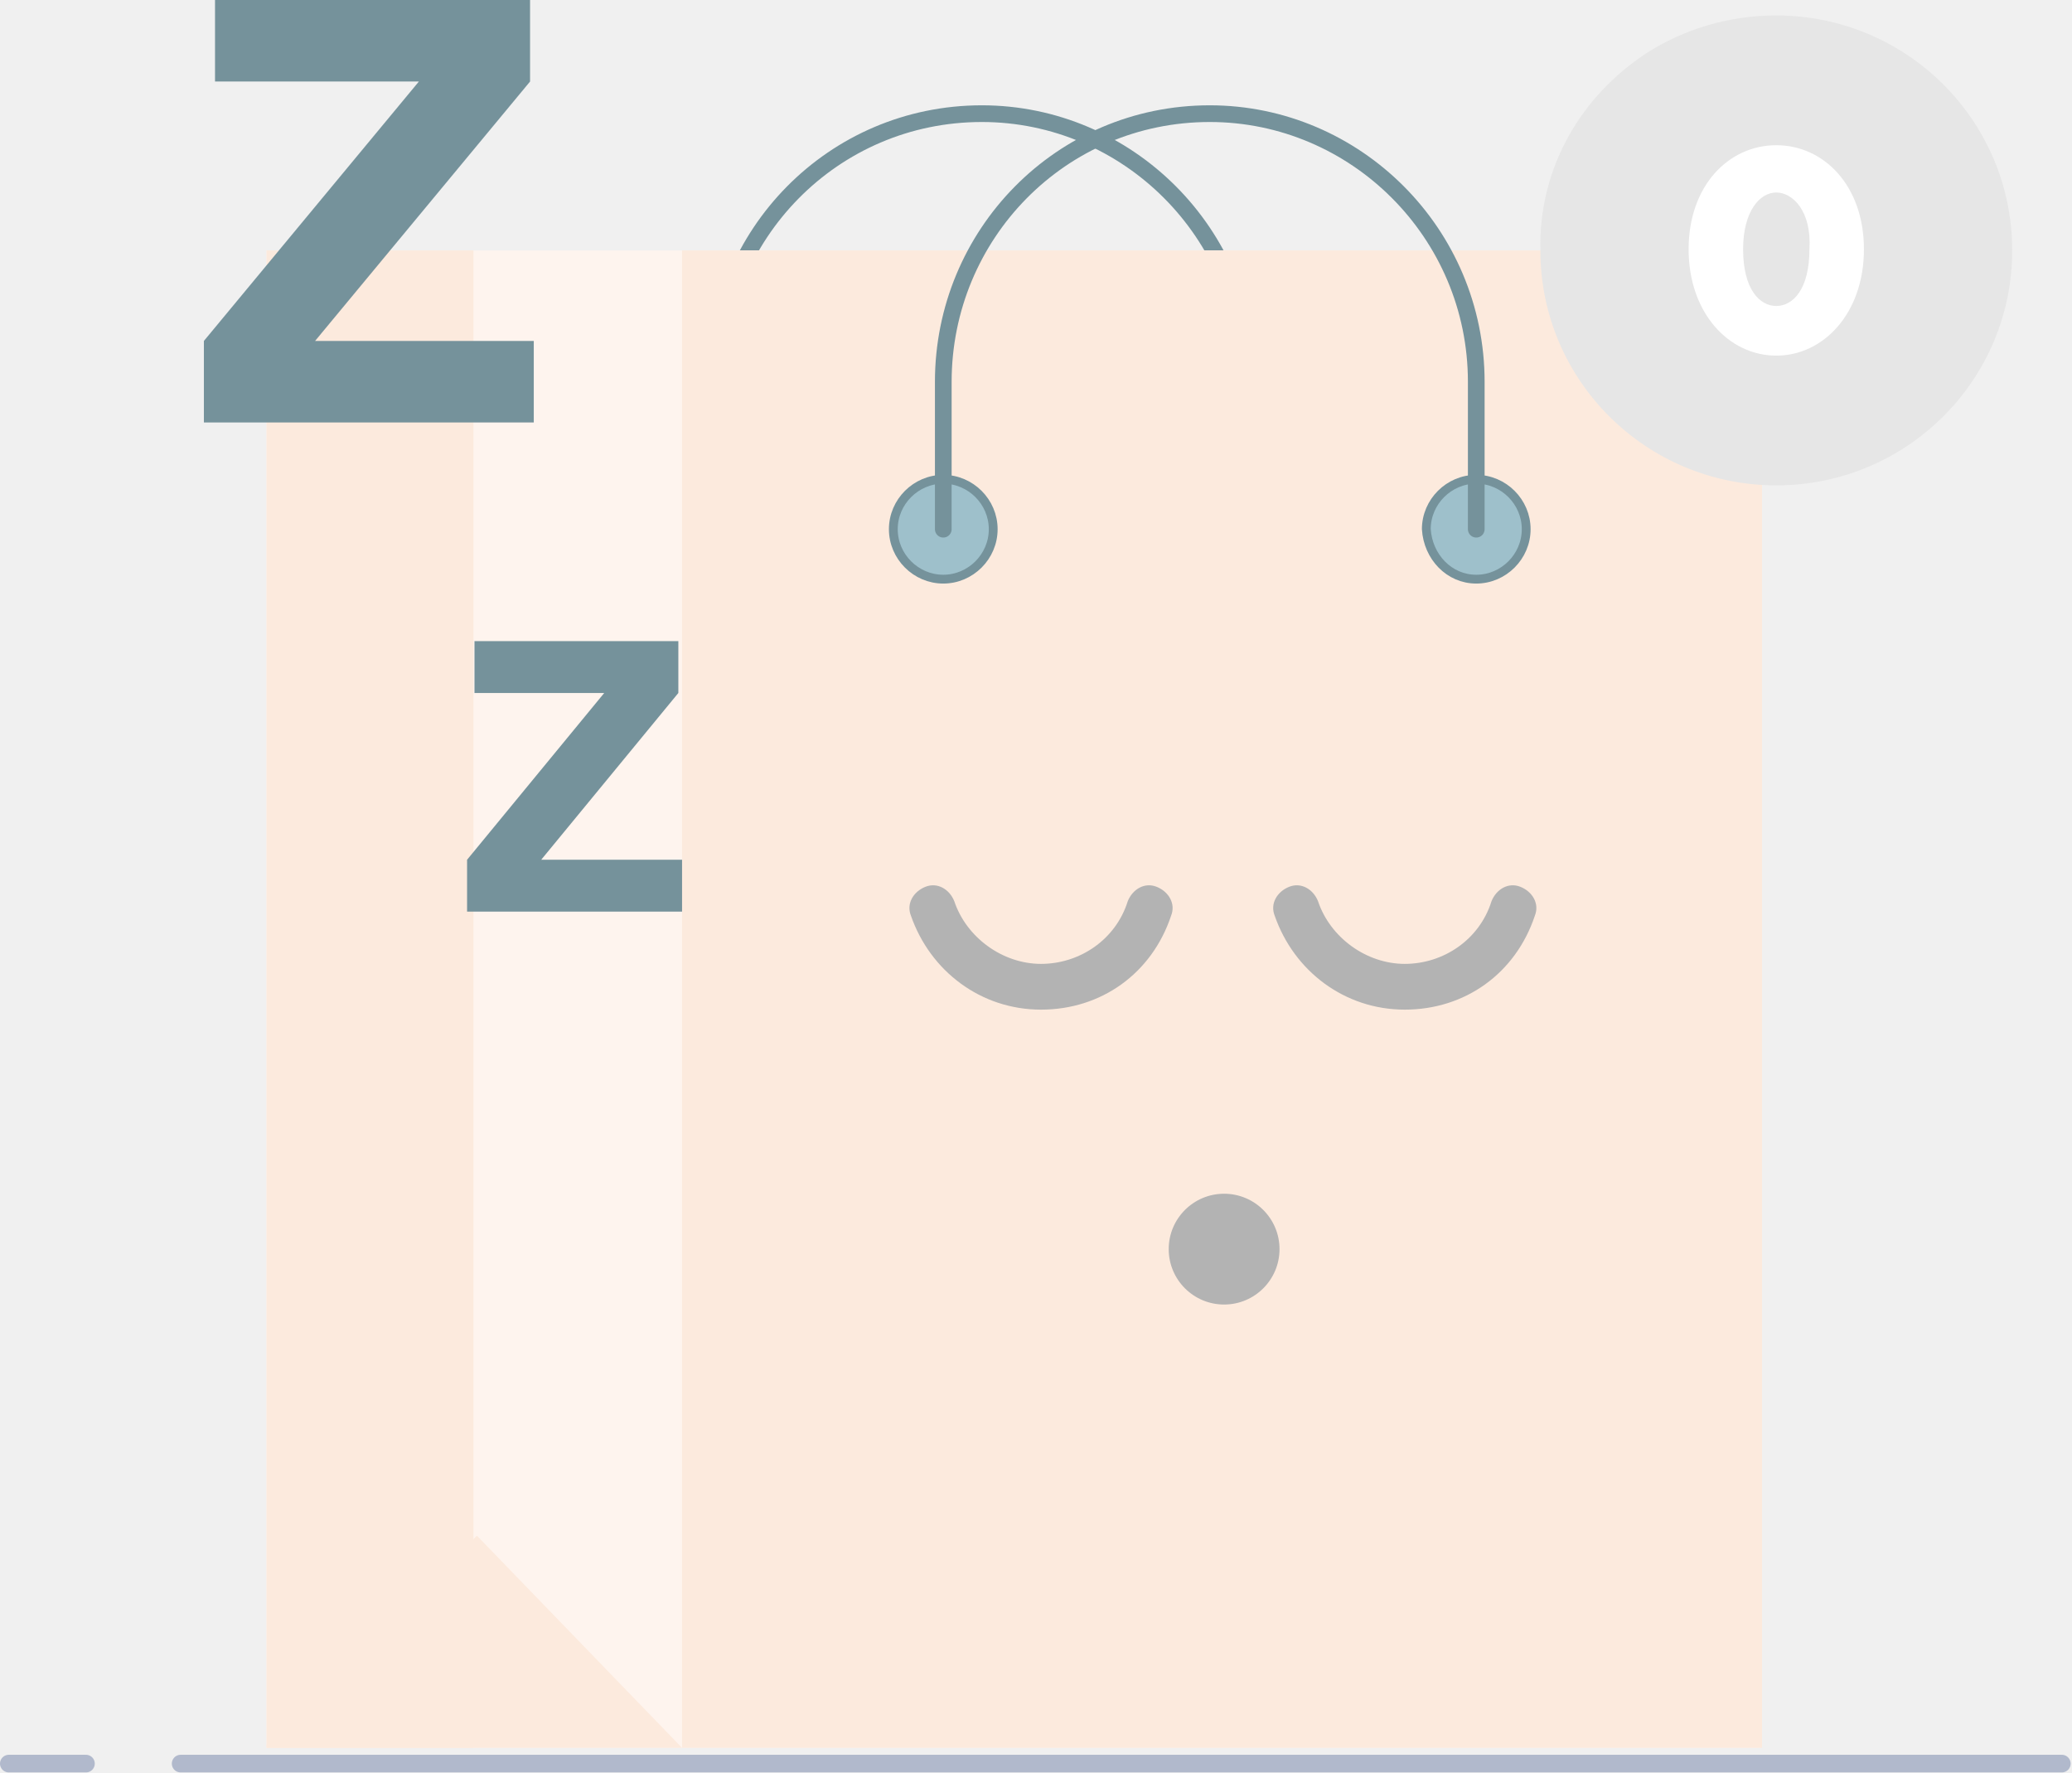
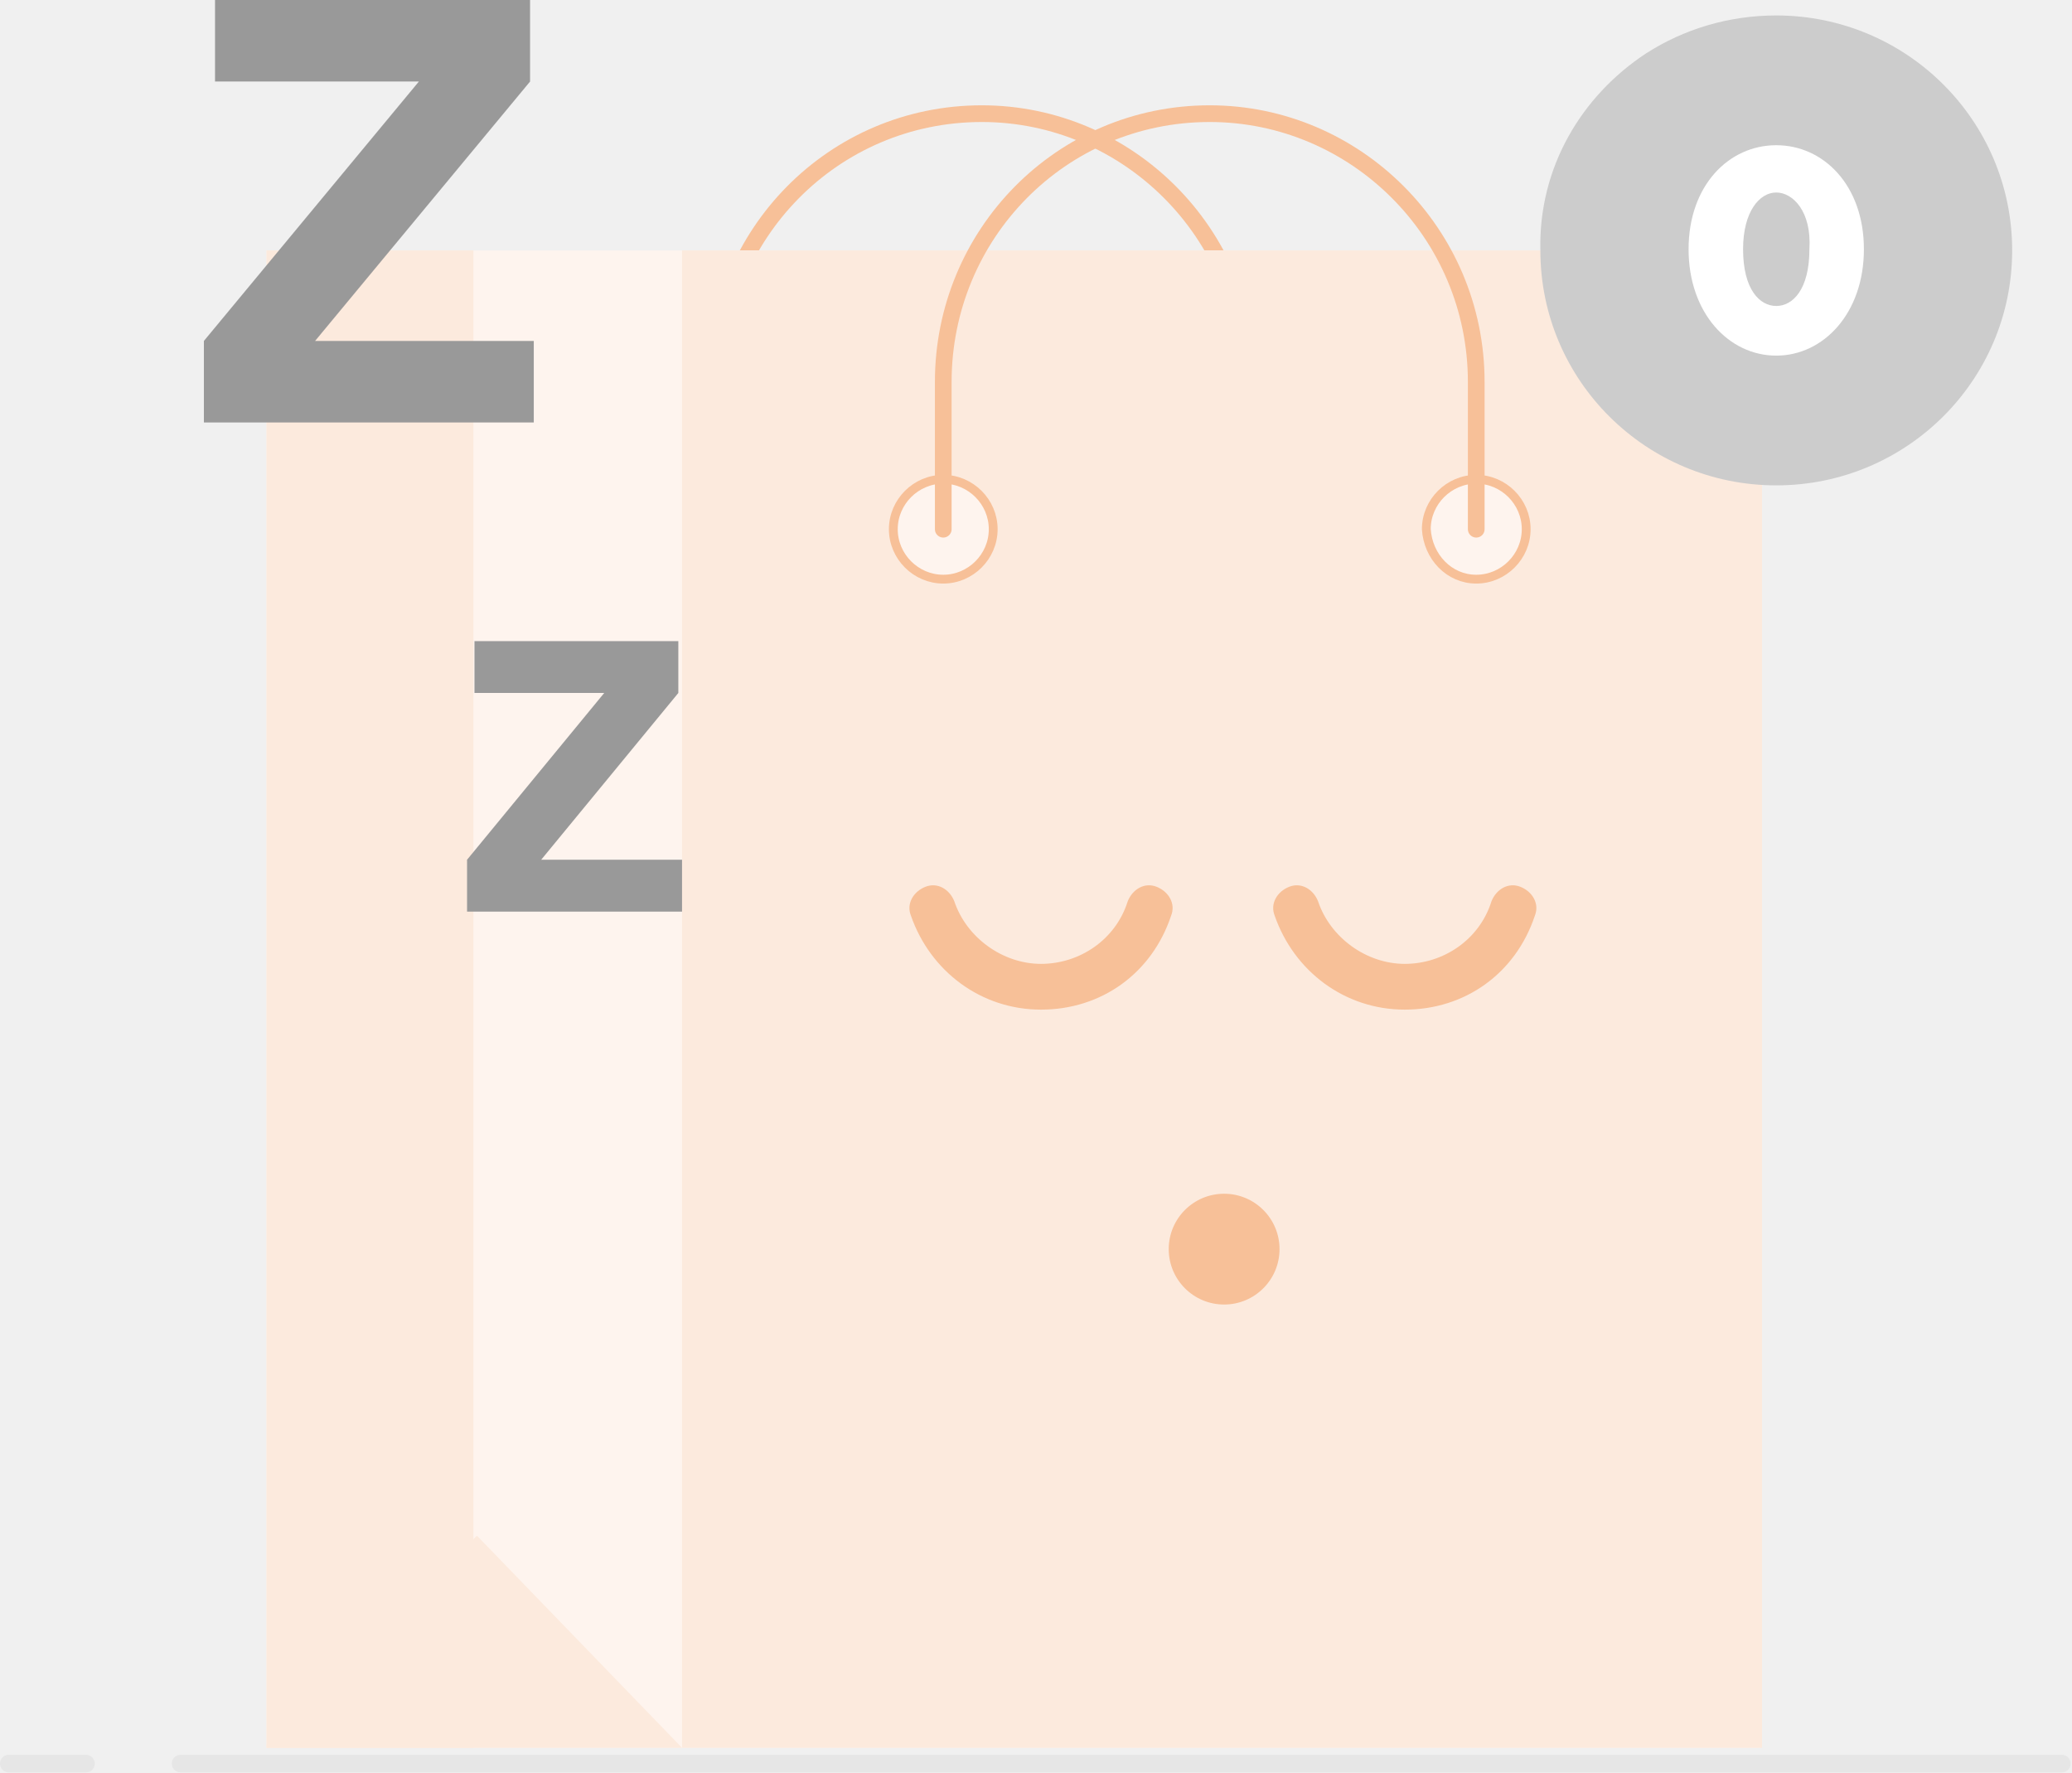
<svg xmlns="http://www.w3.org/2000/svg" width="235" height="201" viewBox="0 0 235 201" fill="none">
-   <path d="M81.135 60.014V43.312C81.135 26.609 94.457 12.889 111.359 12.889C127.863 12.889 141.583 26.41 141.583 43.312V60.014" stroke="#75929B" stroke-width="1.894" stroke-miterlimit="10" stroke-linecap="round" stroke-linejoin="round" />
-   <path d="M20.488 200H233.847" stroke="#B1B9CC" stroke-width="2" stroke-miterlimit="10" stroke-linecap="round" stroke-linejoin="round" />
-   <path d="M1 200H9.749" stroke="#B1B9CC" stroke-width="2" stroke-miterlimit="10" stroke-linecap="round" stroke-linejoin="round" />
-   <path d="M199.643 28.399H30.229V198.211H199.643V28.399Z" fill="#FEF4EE" />
-   <path d="M200.043 28.399H77.357V198.211H199.845V28.399H200.043Z" fill="#FCEADD" />
-   <path d="M53.692 28.399H30.229V198.211H53.692V28.399Z" fill="#FCEADD" />
-   <path d="M77.354 198.211H30.229V197.813L54.09 174.151L77.354 198.211Z" fill="#FCEADD" />
-   <path d="M112.647 60.015C112.647 63.119 110.087 65.679 106.982 65.679C103.878 65.679 101.318 63.119 101.318 60.015C101.318 56.91 103.878 54.351 106.982 54.351C110.087 54.351 112.647 56.91 112.647 60.015Z" fill="#9EC0CB" stroke="#75929B" />
-   <path d="M173.096 60.015C173.096 63.119 170.536 65.679 167.432 65.679C164.357 65.679 161.96 63.147 161.768 60C161.776 56.903 164.332 54.351 167.432 54.351C170.536 54.351 173.096 56.91 173.096 60.015Z" fill="#9EC0CB" stroke="#75929B" />
-   <path d="M106.984 60.014V43.312C106.984 26.609 120.307 12.889 137.209 12.889C153.712 12.889 167.433 26.41 167.433 43.312V60.014" stroke="#75929B" stroke-width="1.894" stroke-miterlimit="10" stroke-linecap="round" stroke-linejoin="round" />
-   <path d="M186.708 6.047C191.002 3.295 196.066 1.753 201.462 1.753C216.215 1.753 228.217 13.645 228.217 28.398C228.217 43.152 216.215 55.043 201.462 55.043C186.708 55.043 174.706 43.152 174.706 28.398C174.486 19.04 179.331 10.892 186.708 6.047Z" fill="#E6E6E6" />
-   <path d="M201.46 40.329C196.086 40.329 191.518 35.504 191.518 28.265C191.518 21.026 196.086 16.468 201.46 16.468C206.834 16.468 211.402 21.026 211.402 28.265C211.402 35.504 206.834 40.329 201.46 40.329ZM201.46 34.699C203.341 34.699 205.222 32.822 205.222 28.265C205.49 23.975 203.341 21.83 201.46 21.83C199.579 21.83 197.698 23.975 197.698 28.265C197.698 32.822 199.579 34.699 201.46 34.699Z" fill="white" />
-   <path d="M118.07 114.498C111.239 114.498 105.501 110.127 103.316 103.845C102.769 102.48 103.589 101.114 104.955 100.568C106.321 100.021 107.687 100.841 108.234 102.206C109.6 106.303 113.698 109.308 118.07 109.308C122.441 109.308 126.539 106.577 127.905 102.206C128.452 100.841 129.818 100.021 131.184 100.568C132.55 101.114 133.37 102.48 132.823 103.845C130.638 110.4 124.9 114.498 118.07 114.498Z" fill="#B3B3B3" />
-   <path d="M159.325 114.498C152.495 114.498 146.757 110.127 144.572 103.845C144.025 102.48 144.845 101.114 146.211 100.568C147.577 100.021 148.943 100.841 149.489 102.206C150.856 106.303 154.954 109.308 159.325 109.308C163.697 109.308 167.795 106.577 169.161 102.206C169.708 100.841 171.074 100.021 172.44 100.568C173.806 101.114 174.626 102.48 174.079 103.845C171.893 110.4 166.156 114.498 159.325 114.498Z" fill="#B3B3B3" />
-   <path d="M138.835 147.94C142.305 147.94 145.119 145.127 145.119 141.658C145.119 138.188 142.305 135.375 138.835 135.375C135.364 135.375 132.551 138.188 132.551 141.658C132.551 145.127 135.364 147.94 138.835 147.94Z" fill="#B3B3B3" />
-   <path d="M24.386 9.246V0H60.118V9.246L35.736 38.663H60.539V47.909H23.125V38.663L47.507 9.246H24.386Z" fill="#75929B" />
-   <path d="M53.815 78.588V72.704H76.936V78.588L61.382 97.499H77.357V103.382H52.975V97.499L68.529 78.588H53.815Z" fill="#75929B" />
+   <path d="M81.135 60.015V43.312C81.135 26.609 94.457 12.889 111.359 12.889C127.863 12.889 141.583 26.41 141.583 43.312V60.015" stroke="#F7C098" stroke-width="1.894" stroke-miterlimit="10" stroke-linecap="round" stroke-linejoin="round" />
+   <path d="M20.486 200H233.844" stroke="#E6E6E6" stroke-width="2" stroke-miterlimit="10" stroke-linecap="round" stroke-linejoin="round" />
+   <path d="M1 200H9.749" stroke="#E6E6E6" stroke-width="2" stroke-miterlimit="10" stroke-linecap="round" stroke-linejoin="round" />
+   <path d="M199.644 28.399H30.23V198.211H199.644V28.399Z" fill="#FEF4EE" />
+   <path d="M200.043 28.399H77.357V198.211H199.844V28.399H200.043Z" fill="#FCEADD" />
+   <path d="M53.694 28.399H30.23V198.211H53.694V28.399Z" fill="#FCEADD" />
+   <path d="M77.356 198.21H30.23V197.813L54.092 174.15L77.356 198.21Z" fill="#FCEADD" />
+   <path d="M112.647 60.015C112.647 63.119 110.087 65.679 106.982 65.679C103.878 65.679 101.318 63.119 101.318 60.015C101.318 56.91 103.878 54.351 106.982 54.351C110.087 54.351 112.647 56.91 112.647 60.015Z" fill="#FEF4EE" stroke="#F7C098" />
+   <path d="M173.096 60.015C173.096 63.119 170.536 65.679 167.432 65.679C164.357 65.679 161.96 63.147 161.768 60C161.776 56.903 164.332 54.351 167.432 54.351C170.536 54.351 173.096 56.91 173.096 60.015Z" fill="#FEF4EE" stroke="#F7C098" />
+   <path d="M106.982 60.015V43.312C106.982 26.609 120.305 12.889 137.206 12.889C153.71 12.889 167.43 26.41 167.43 43.312V60.015" stroke="#F7C098" stroke-width="1.894" stroke-miterlimit="10" stroke-linecap="round" stroke-linejoin="round" />
+   <path d="M186.706 6.047C191 3.295 196.064 1.753 201.459 1.753C216.213 1.753 228.214 13.645 228.214 28.398C228.214 43.152 216.213 55.043 201.459 55.043C186.706 55.043 174.704 43.152 174.704 28.398C174.484 19.04 179.329 10.892 186.706 6.047Z" fill="#CCCCCC" />
+   <path d="M201.456 40.329C196.082 40.329 191.514 35.503 191.514 28.264C191.514 21.026 196.082 16.468 201.456 16.468C206.83 16.468 211.398 21.026 211.398 28.264C211.398 35.503 206.83 40.329 201.456 40.329ZM201.456 34.699C203.337 34.699 205.218 32.822 205.218 28.264C205.486 23.975 203.337 21.83 201.456 21.83C199.575 21.83 197.694 23.975 197.694 28.264C197.694 32.822 199.575 34.699 201.456 34.699Z" fill="white" />
+   <path d="M118.069 114.497C111.239 114.497 105.501 110.127 103.316 103.845C102.769 102.479 103.589 101.113 104.955 100.567C106.321 100.021 107.687 100.84 108.234 102.206C109.6 106.303 113.698 109.307 118.069 109.307C122.441 109.307 126.539 106.576 127.905 102.206C128.452 100.84 129.818 100.021 131.184 100.567C132.55 101.113 133.37 102.479 132.823 103.845C130.638 110.4 124.9 114.497 118.069 114.497Z" fill="#F7C098" />
+   <path d="M159.325 114.497C152.495 114.497 146.757 110.127 144.572 103.845C144.025 102.479 144.845 101.113 146.211 100.567C147.577 100.021 148.943 100.84 149.489 102.206C150.856 106.303 154.954 109.307 159.325 109.307C163.697 109.307 167.795 106.576 169.161 102.206C169.708 100.84 171.074 100.021 172.44 100.567C173.806 101.113 174.626 102.479 174.079 103.845C171.893 110.4 166.156 114.497 159.325 114.497Z" fill="#F7C098" />
+   <path d="M138.837 147.939C142.307 147.939 145.121 145.127 145.121 141.657C145.121 138.188 142.307 135.375 138.837 135.375C135.366 135.375 132.553 138.188 132.553 141.657C132.553 145.127 135.366 147.939 138.837 147.939Z" fill="#F7C098" />
+   <path d="M24.386 9.246V0H60.118V9.246L35.736 38.663H60.539V47.909H23.125V38.663L47.507 9.246H24.386Z" fill="#999999" />
+   <path d="M53.813 78.587V72.704H76.934V78.587L61.38 97.498H77.355V103.382H52.973V97.498L68.527 78.587H53.813Z" fill="#999999" />
</svg>
